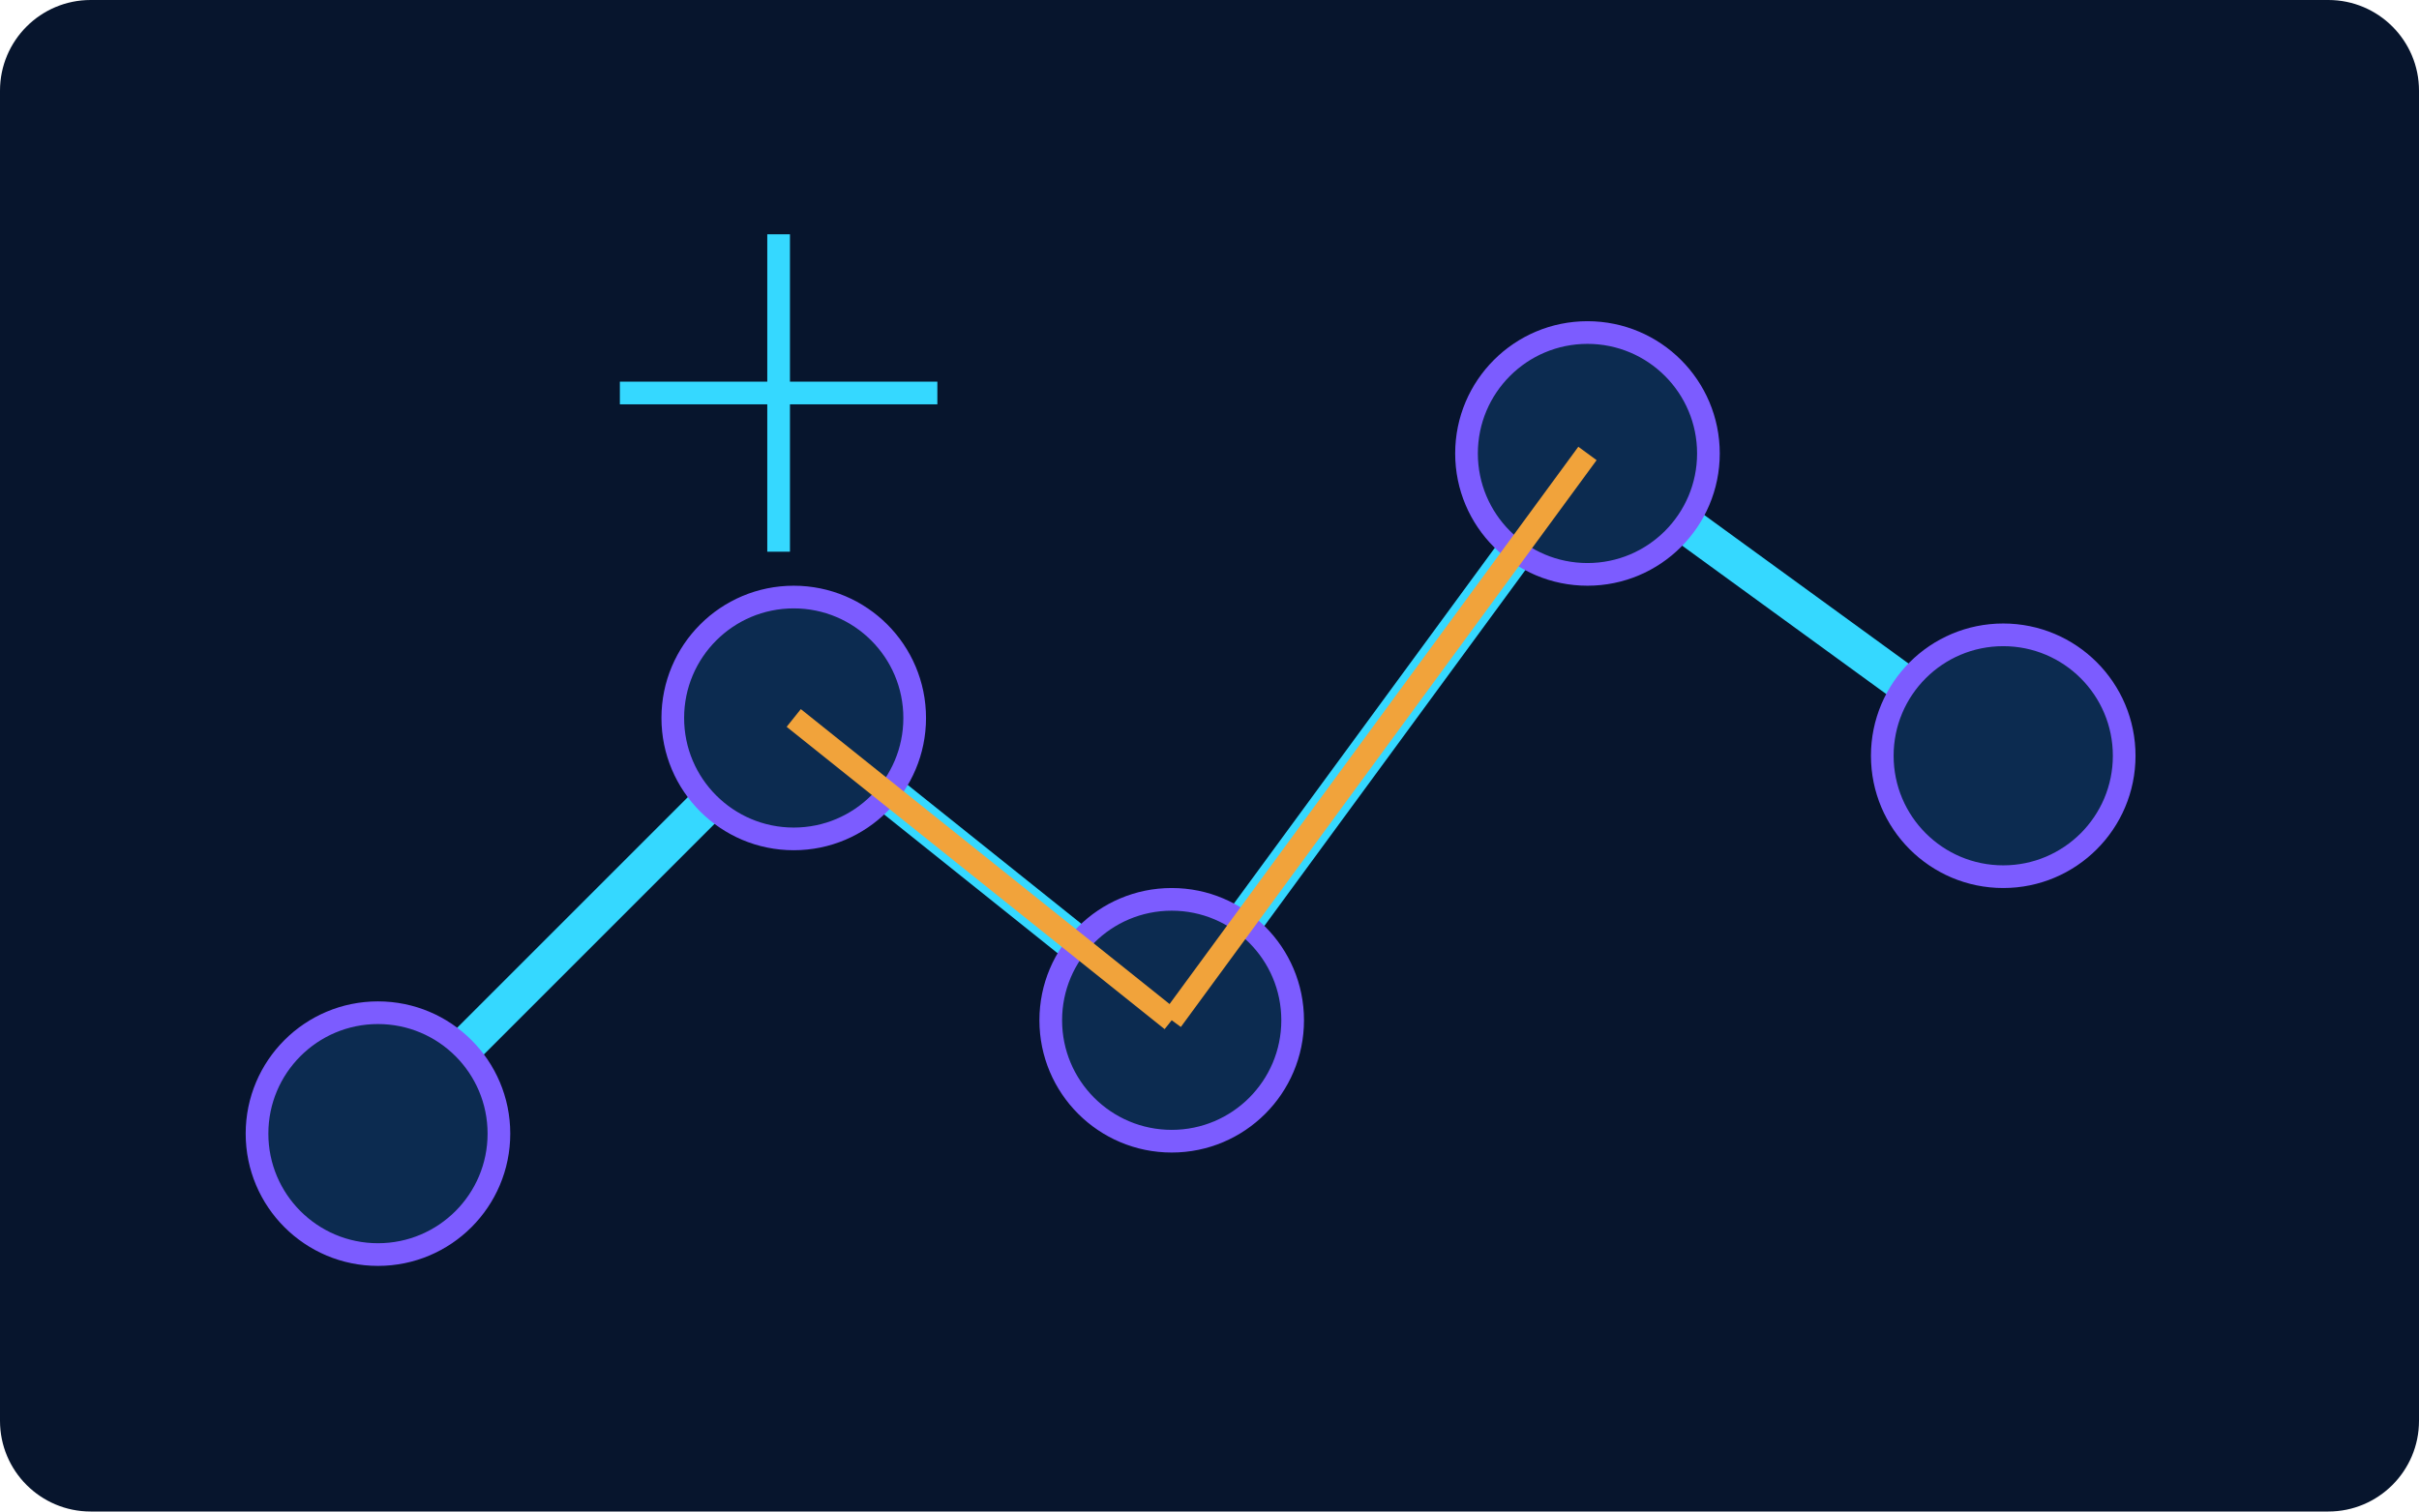
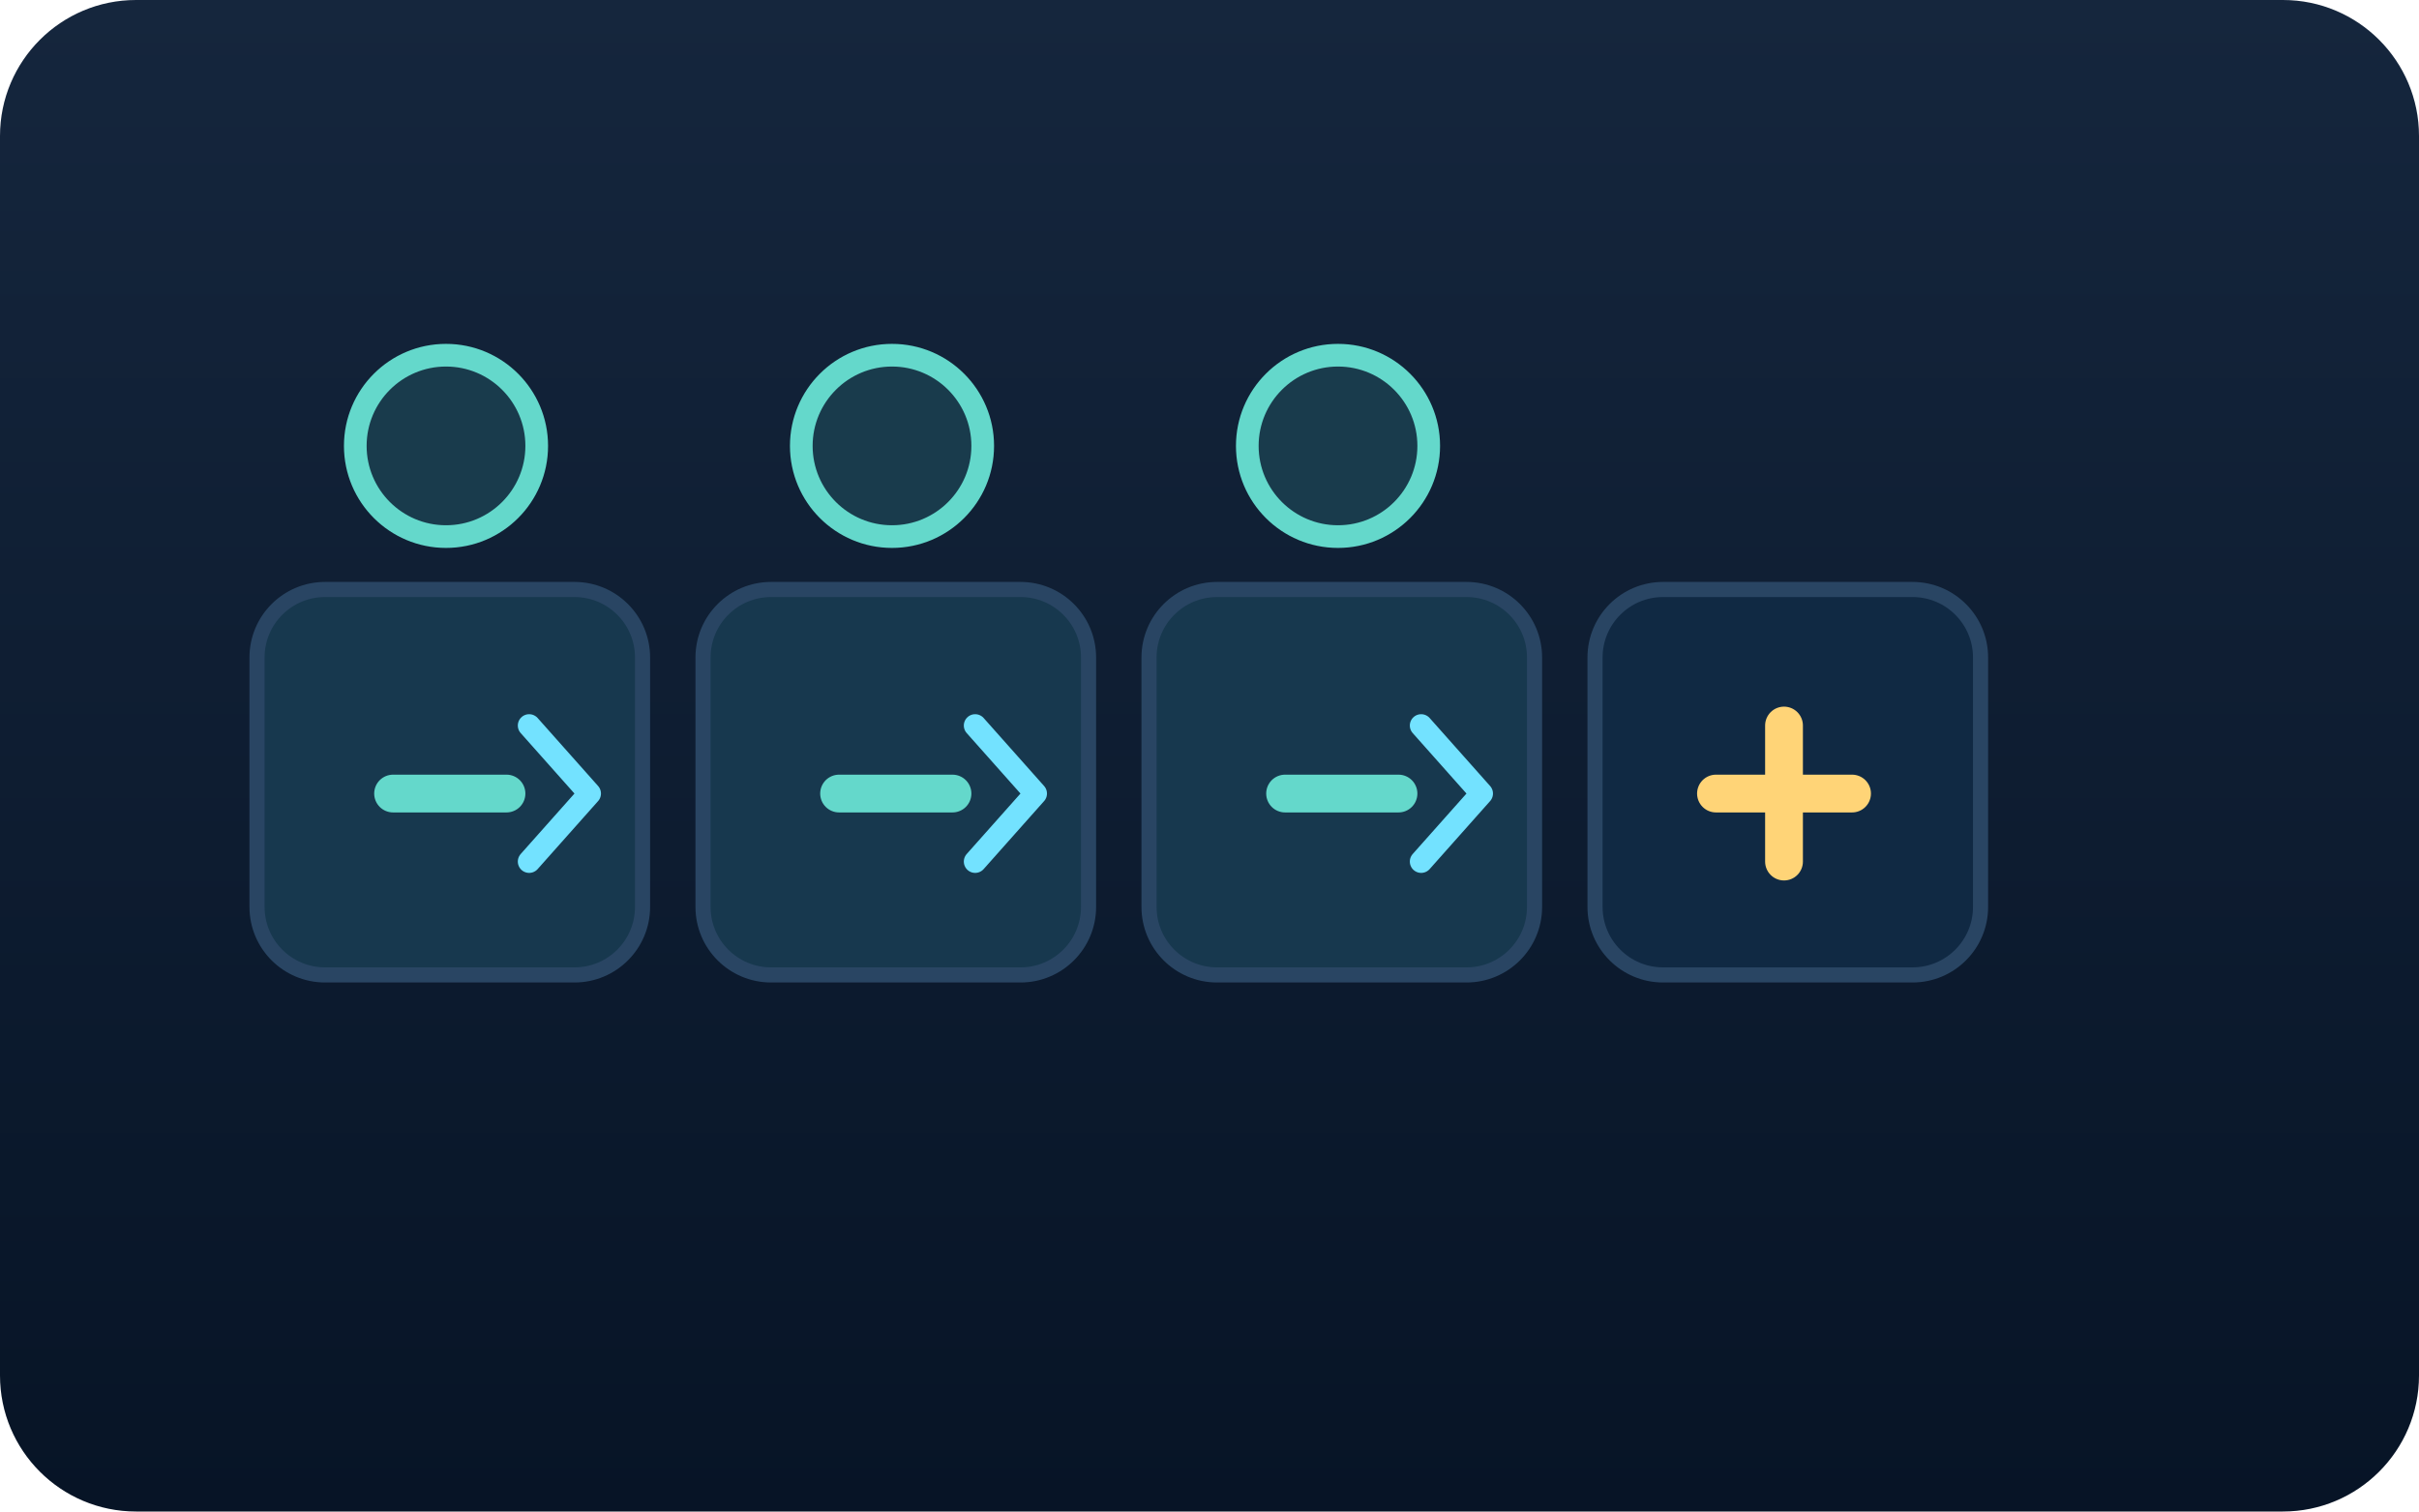
<svg xmlns="http://www.w3.org/2000/svg" viewBox="0 0 320 200">
-   <rect width="320" height="200" rx="12" fill="#07152d" />
-   <path d="M50 150L105 95l50 40 55-75 55 40" fill="none" stroke="#35d8ff" stroke-width="5" />
-   <g fill="#0c2b50" stroke="#7c5cff" stroke-width="3">
-     <circle cx="50" cy="150" r="16" />
-     <circle cx="105" cy="95" r="16" />
-     <circle cx="155" cy="135" r="16" />
-     <circle cx="210" cy="60" r="16" />
-     <circle cx="265" cy="100" r="16" />
+   <defs>
+     <linearGradient id="bg" x2="0" y2="1">
+       <stop stop-color="#15263d" />
+       <stop offset="1" stop-color="#071426" />
+     </linearGradient>
+   </defs>
+   <rect width="320" height="200" rx="18" fill="url(#bg)" />
+   <g stroke="#294563" stroke-width="2">
+     <rect x="34" y="78" width="51" height="51" rx="9" fill="#17384e" />
+     <rect x="93" y="78" width="51" height="51" rx="9" fill="#17384e" />
+     <rect x="152" y="78" width="51" height="51" rx="9" fill="#17384e" />
+     <rect x="211" y="78" width="51" height="51" rx="9" fill="#102943" />
  </g>
-   <path d="M105 95l50 40M155 135l55-75" stroke="#f1a33b" stroke-width="3" />
-   <path d="M82 52h42M103 31v42" stroke="#35d8ff" stroke-width="3" />
+   <path d="M52 105h15M111 105h15M170 105h15" stroke="#64d8cb" stroke-width="5" stroke-linecap="round" />
+   <path d="m70 96 8 9-8 9M129 96l8 9-8 9M188 96l8 9-8 9" fill="none" stroke="#73e2ff" stroke-width="3" stroke-linecap="round" stroke-linejoin="round" />
+   <path d="M236 96v18M227 105h18" stroke="#ffd477" stroke-width="5" stroke-linecap="round" />
+   <circle cx="59" cy="59" r="12" fill="#193b4c" stroke="#64d8cb" stroke-width="3" />
+   <circle cx="118" cy="59" r="12" fill="#193b4c" stroke="#64d8cb" stroke-width="3" />
+   <circle cx="177" cy="59" r="12" fill="#193b4c" stroke="#64d8cb" stroke-width="3" />
</svg>
